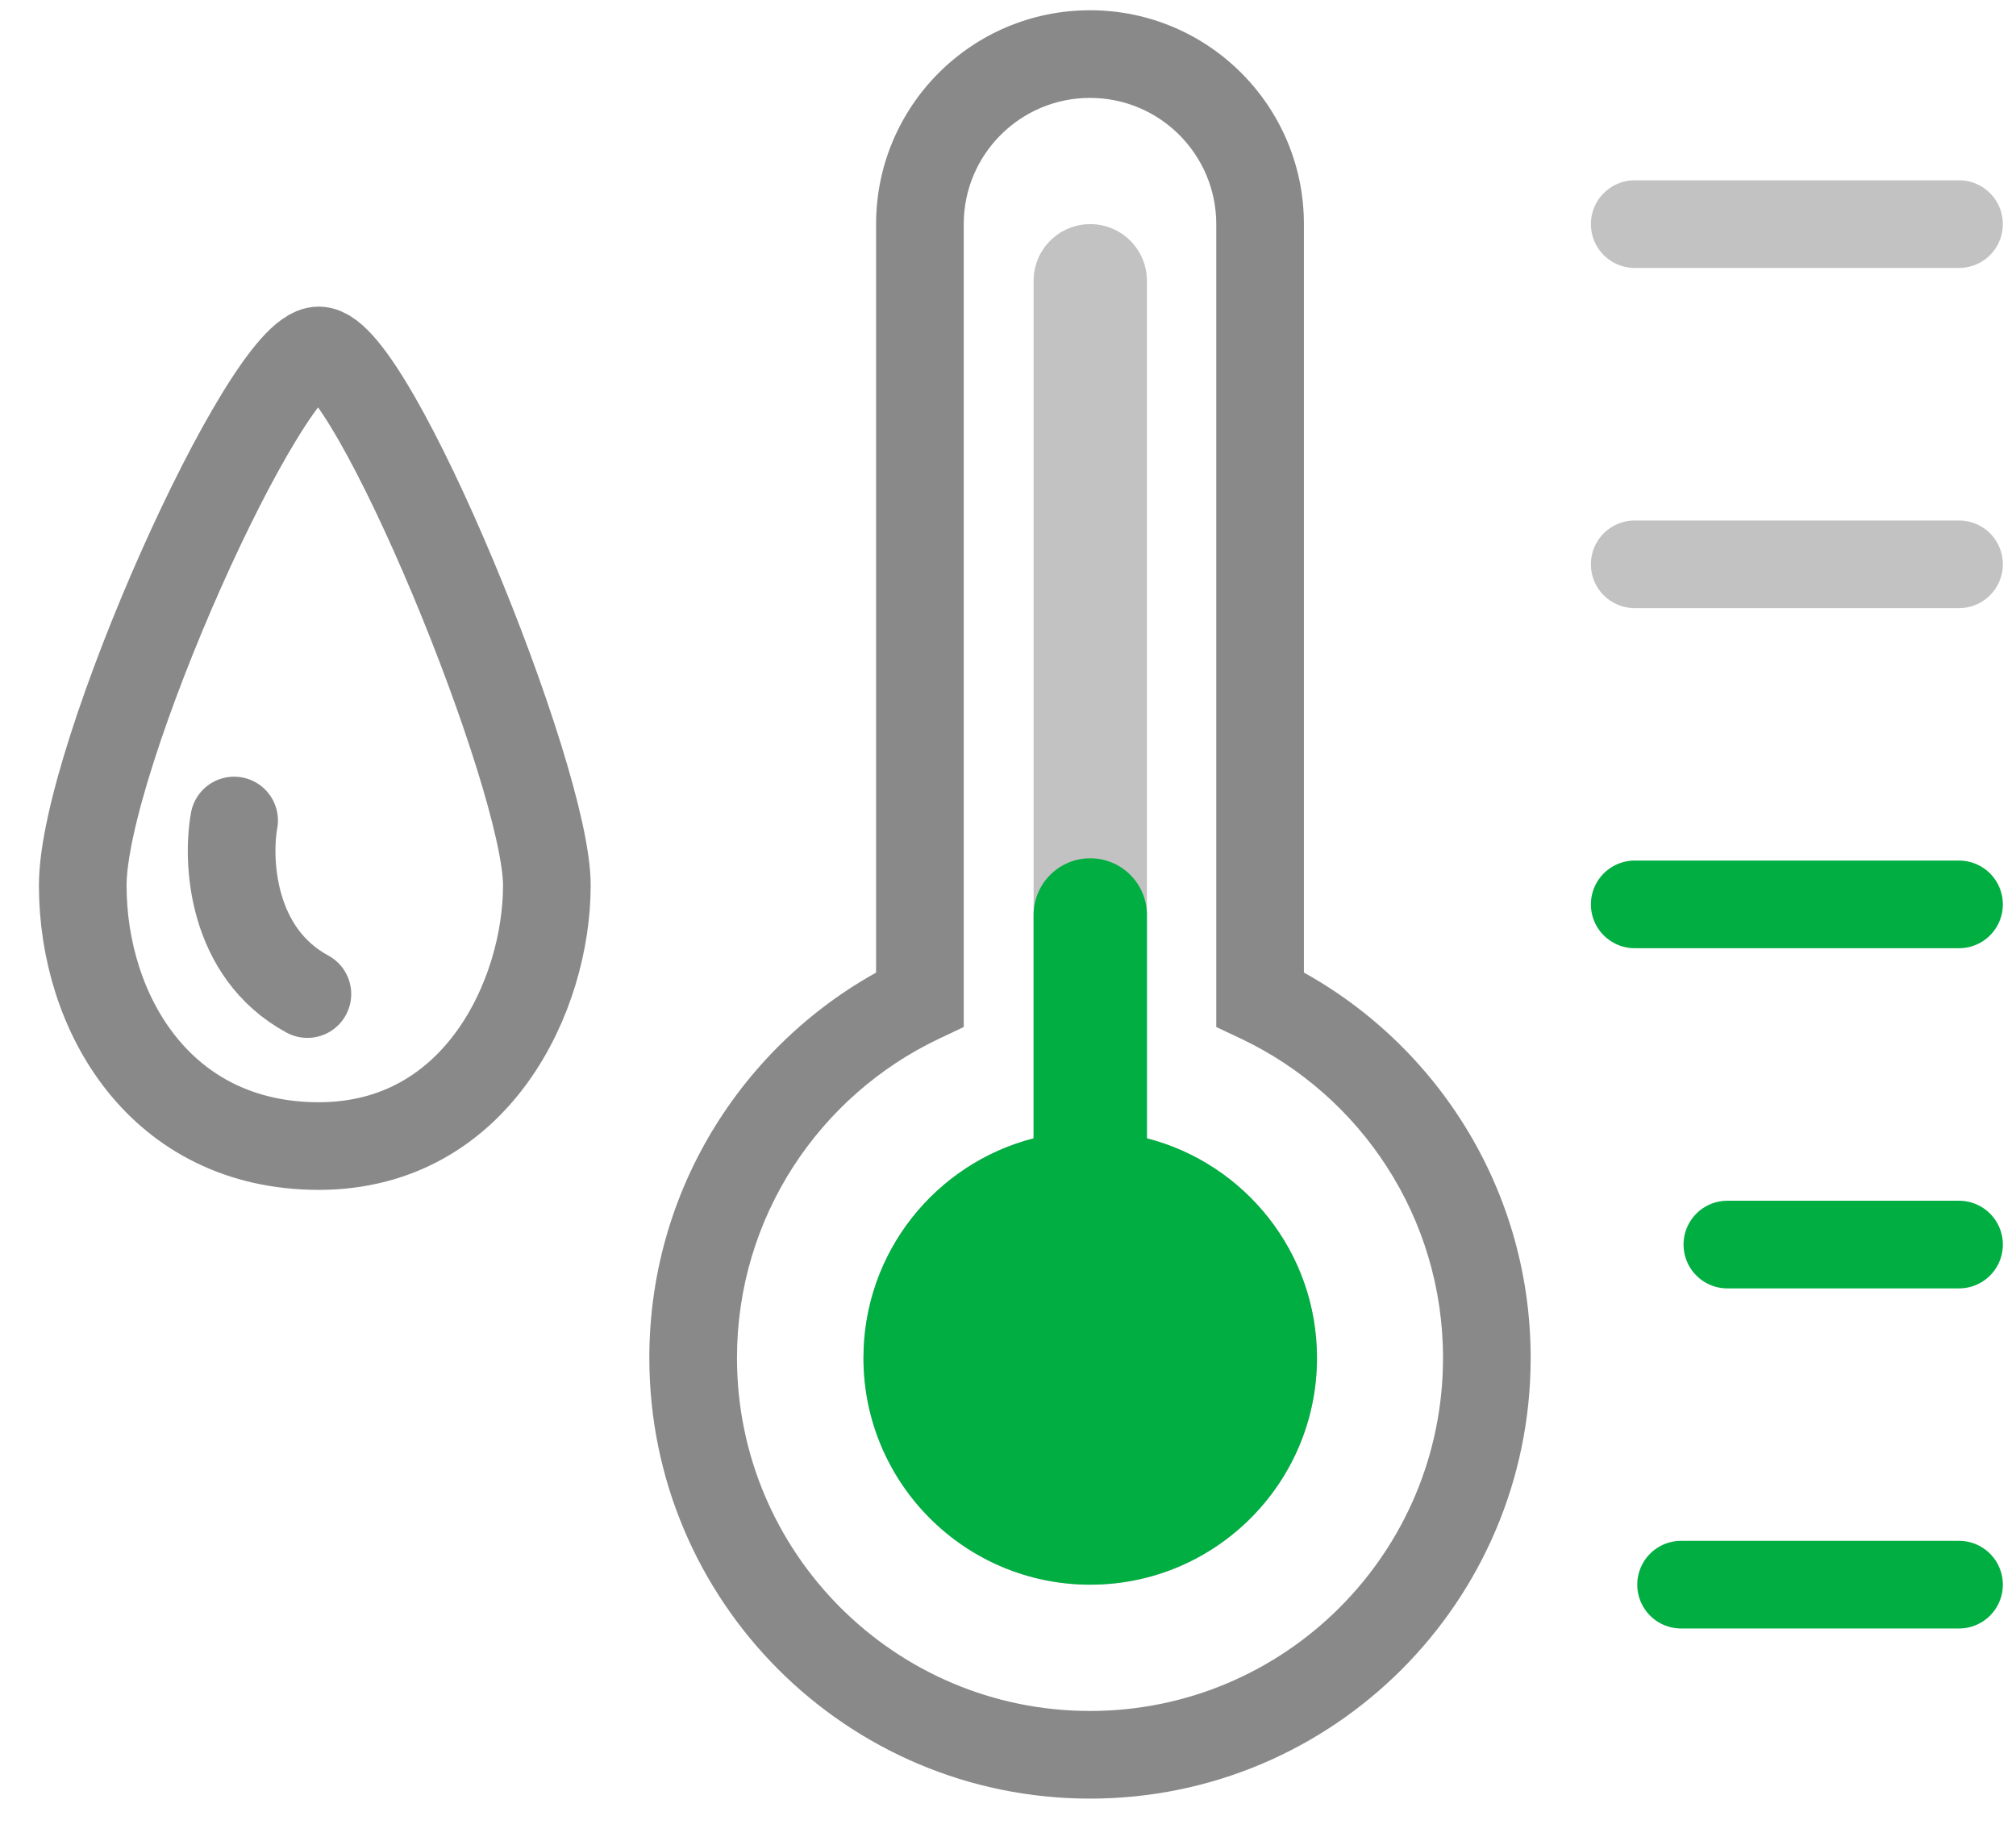
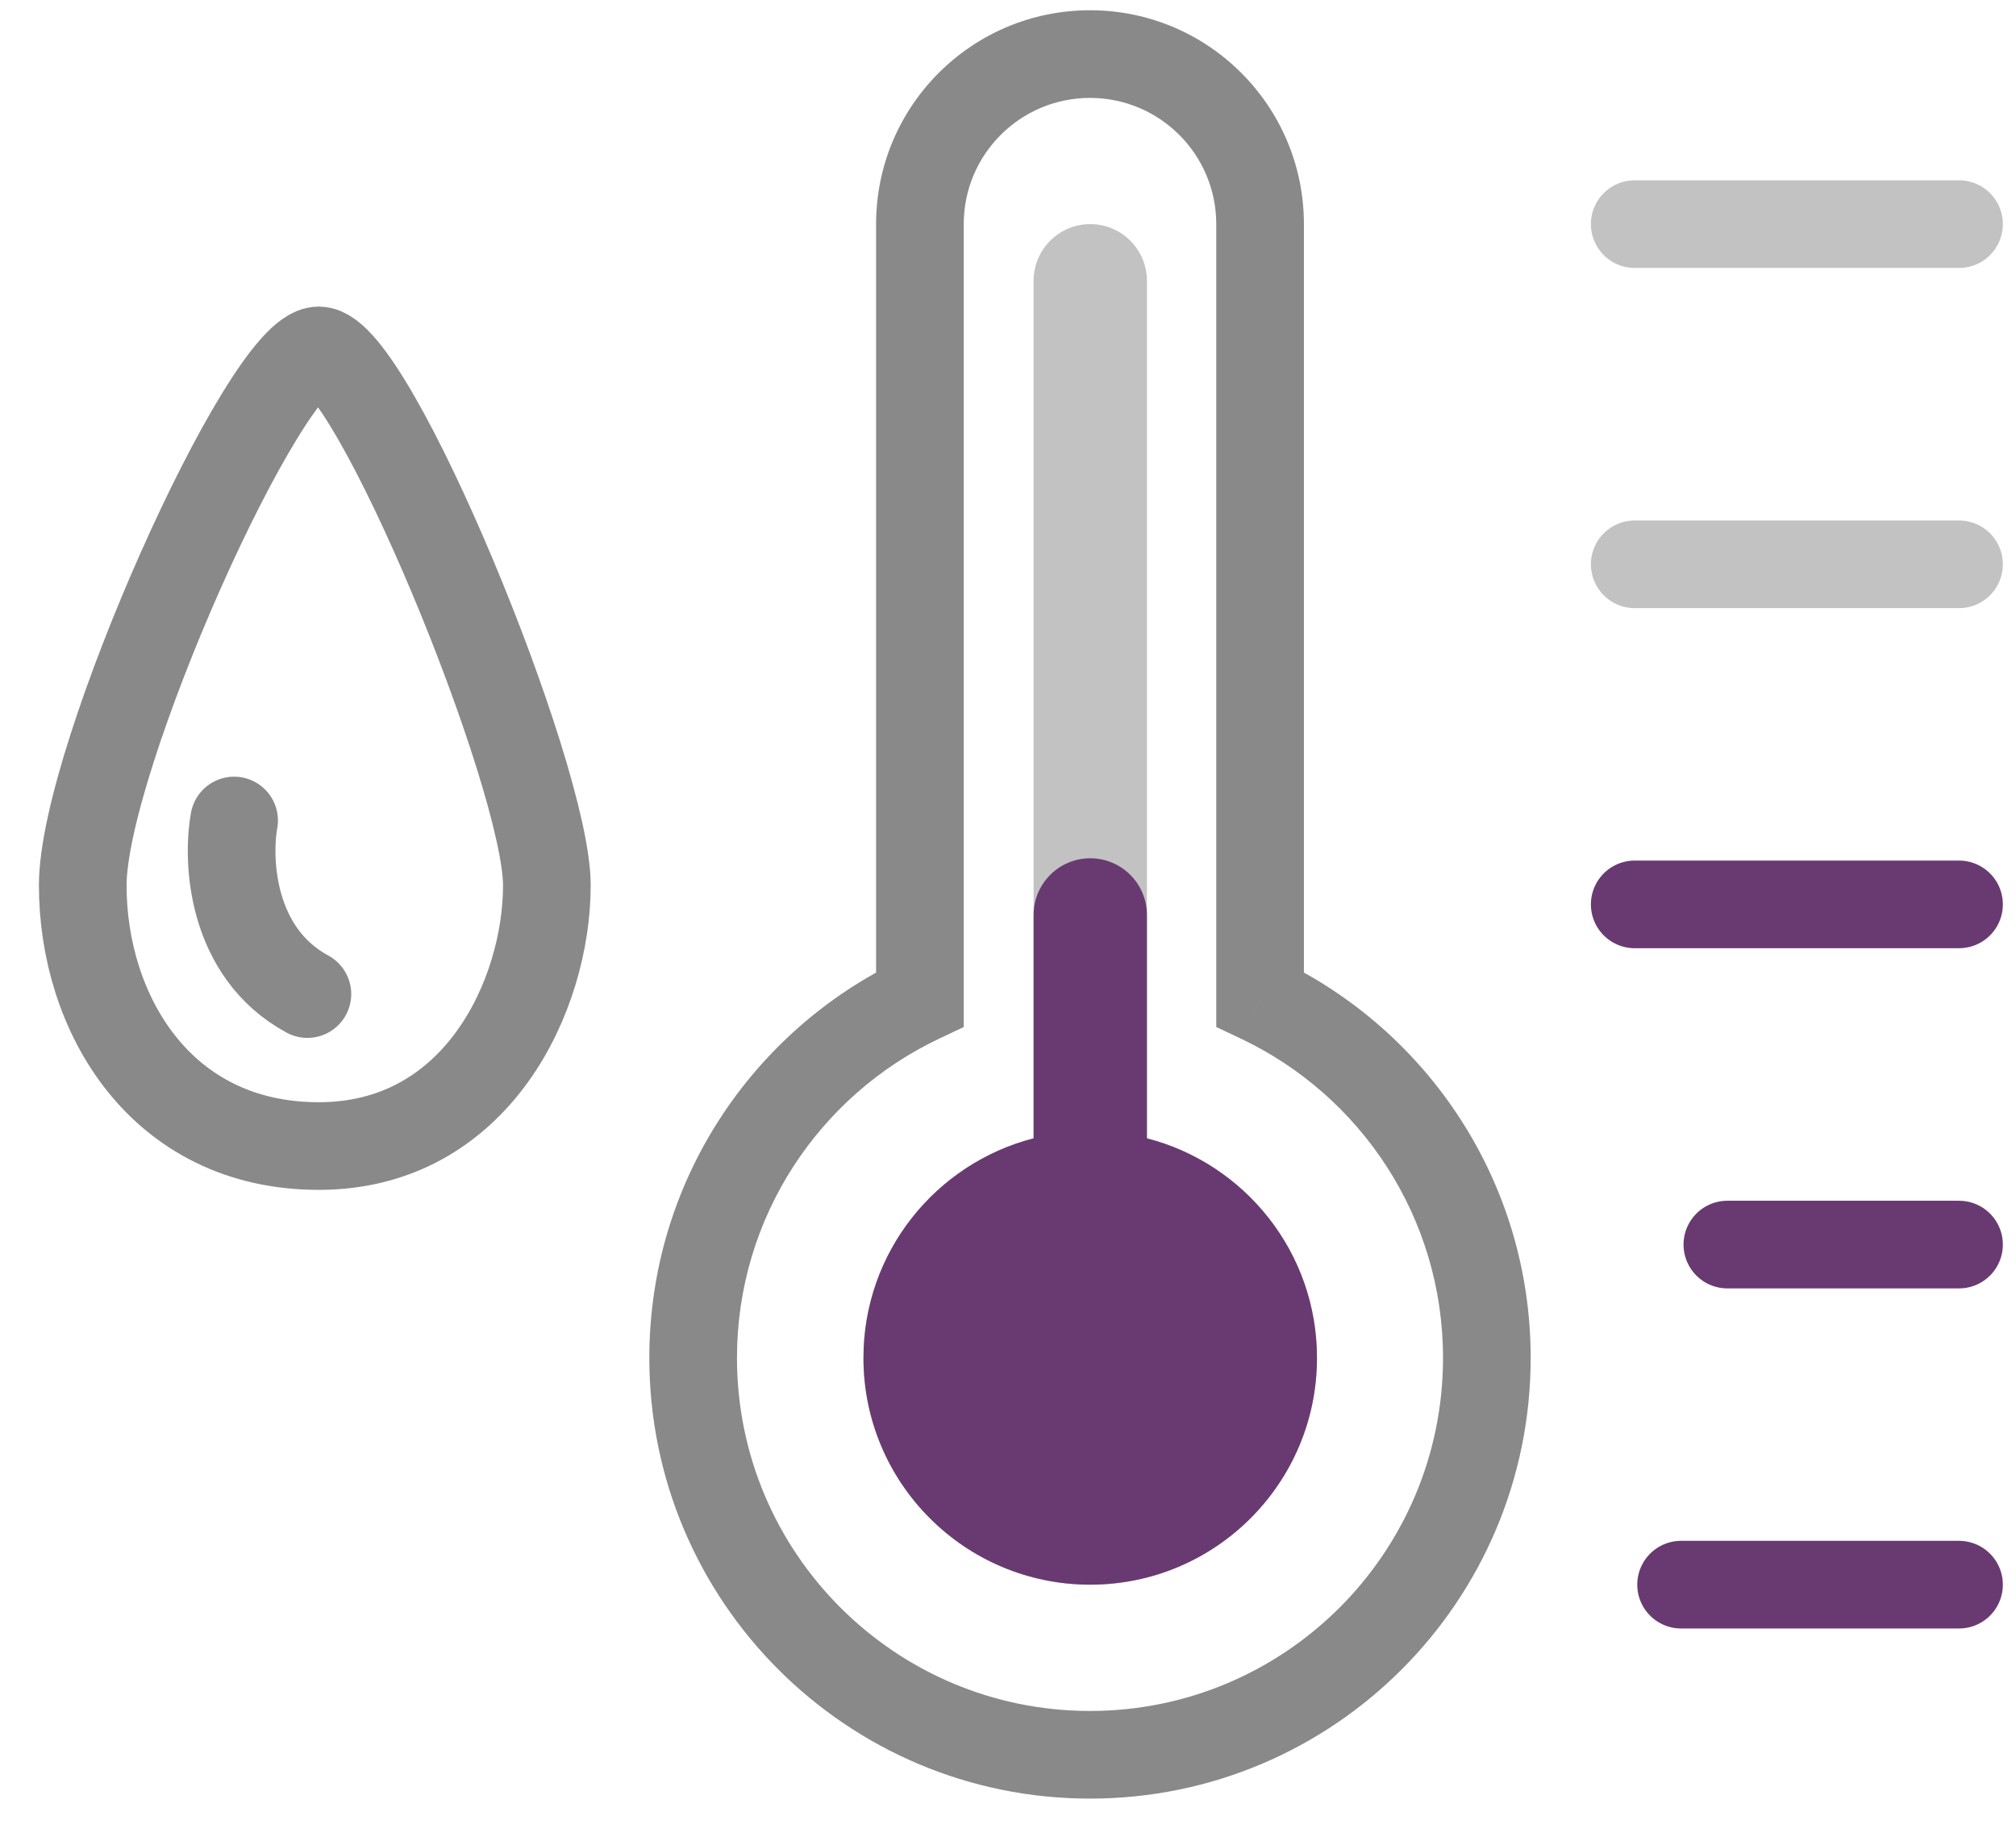
<svg xmlns="http://www.w3.org/2000/svg" width="23" height="21" viewBox="0 0 23 21" fill="none">
  <path d="M10.495 11.401L10.71 11.852L10.995 11.717V11.401H10.495ZM14.376 11.401H13.876V11.717L14.162 11.852L14.376 11.401ZM10.995 2.557C10.995 1.762 11.64 1.117 12.436 1.117V0.117C11.088 0.117 9.995 1.209 9.995 2.557H10.995ZM10.995 11.401V2.557H9.995V11.401H10.995ZM8.408 15.492C8.408 13.887 9.348 12.499 10.71 11.852L10.281 10.949C8.584 11.755 7.408 13.486 7.408 15.492H8.408ZM12.436 19.52C10.212 19.52 8.408 17.717 8.408 15.492H7.408C7.408 18.269 9.659 20.52 12.436 20.52V19.52ZM16.463 15.492C16.463 17.717 14.66 19.52 12.436 19.52V20.52C15.212 20.52 17.463 18.269 17.463 15.492H16.463ZM14.162 11.852C15.523 12.499 16.463 13.886 16.463 15.492H17.463C17.463 13.486 16.288 11.755 14.591 10.949L14.162 11.852ZM13.876 2.557V11.401H14.876V2.557H13.876ZM12.436 1.117C13.231 1.117 13.876 1.762 13.876 2.557H14.876C14.876 1.209 13.783 0.117 12.436 0.117V1.117Z" fill="#898989" />
  <path d="M0.944 10.101C0.944 8.646 3.032 3.998 3.637 3.998C4.242 3.998 6.239 8.854 6.239 10.101C6.239 11.349 5.445 13.075 3.637 13.075C1.829 13.075 0.944 11.556 0.944 10.101Z" stroke="#898989" />
  <path d="M2.671 9.361C2.588 9.825 2.638 10.87 3.507 11.341" stroke="#898989" stroke-linecap="round" />
  <path fill-rule="evenodd" clip-rule="evenodd" d="M11.792 12.987L11.792 3.204C11.792 2.847 12.081 2.557 12.438 2.557C12.796 2.557 13.085 2.847 13.085 3.204L13.085 12.987C14.201 13.274 15.025 14.287 15.025 15.493C15.025 16.922 13.867 18.08 12.438 18.08C11.009 18.08 9.851 16.922 9.851 15.493C9.851 14.287 10.676 13.274 11.792 12.987Z" fill="#C2C2C2" />
-   <path fill-rule="evenodd" clip-rule="evenodd" d="M11.792 12.987L11.792 10.439C11.792 10.082 12.081 9.792 12.438 9.792C12.796 9.792 13.085 10.082 13.085 10.439L13.085 12.987C14.201 13.274 15.025 14.287 15.025 15.492C15.025 16.921 13.867 18.079 12.438 18.079C11.009 18.079 9.851 16.921 9.851 15.492C9.851 14.287 10.676 13.274 11.792 12.987Z" fill="#00AE42" />
-   <path d="M22.35 18.079H19.179" stroke="#00AE42" stroke-linecap="round" />
-   <path d="M22.35 14.199H19.707" stroke="#00AE42" stroke-linecap="round" />
-   <path d="M22.35 10.318L18.65 10.318" stroke="#00AE42" stroke-linecap="round" />
+   <path fill-rule="evenodd" clip-rule="evenodd" d="M11.792 12.987L11.792 10.439C11.792 10.082 12.081 9.792 12.438 9.792C12.796 9.792 13.085 10.082 13.085 10.439L13.085 12.987C14.201 13.274 15.025 14.287 15.025 15.492C15.025 16.921 13.867 18.079 12.438 18.079C11.009 18.079 9.851 16.921 9.851 15.492C9.851 14.287 10.676 13.274 11.792 12.987Z" fill="#693A71" />
+   <path d="M22.35 18.079H19.179" stroke="#693A71" stroke-linecap="round" />
+   <path d="M22.35 14.199H19.707" stroke="#693A71" stroke-linecap="round" />
+   <path d="M22.35 10.318L18.65 10.318" stroke="#693A71" stroke-linecap="round" />
  <path d="M22.35 6.438L18.65 6.438" stroke="#C2C2C2" stroke-linecap="round" />
  <path d="M22.35 2.557H18.65" stroke="#C2C2C2" stroke-linecap="round" />
</svg>
